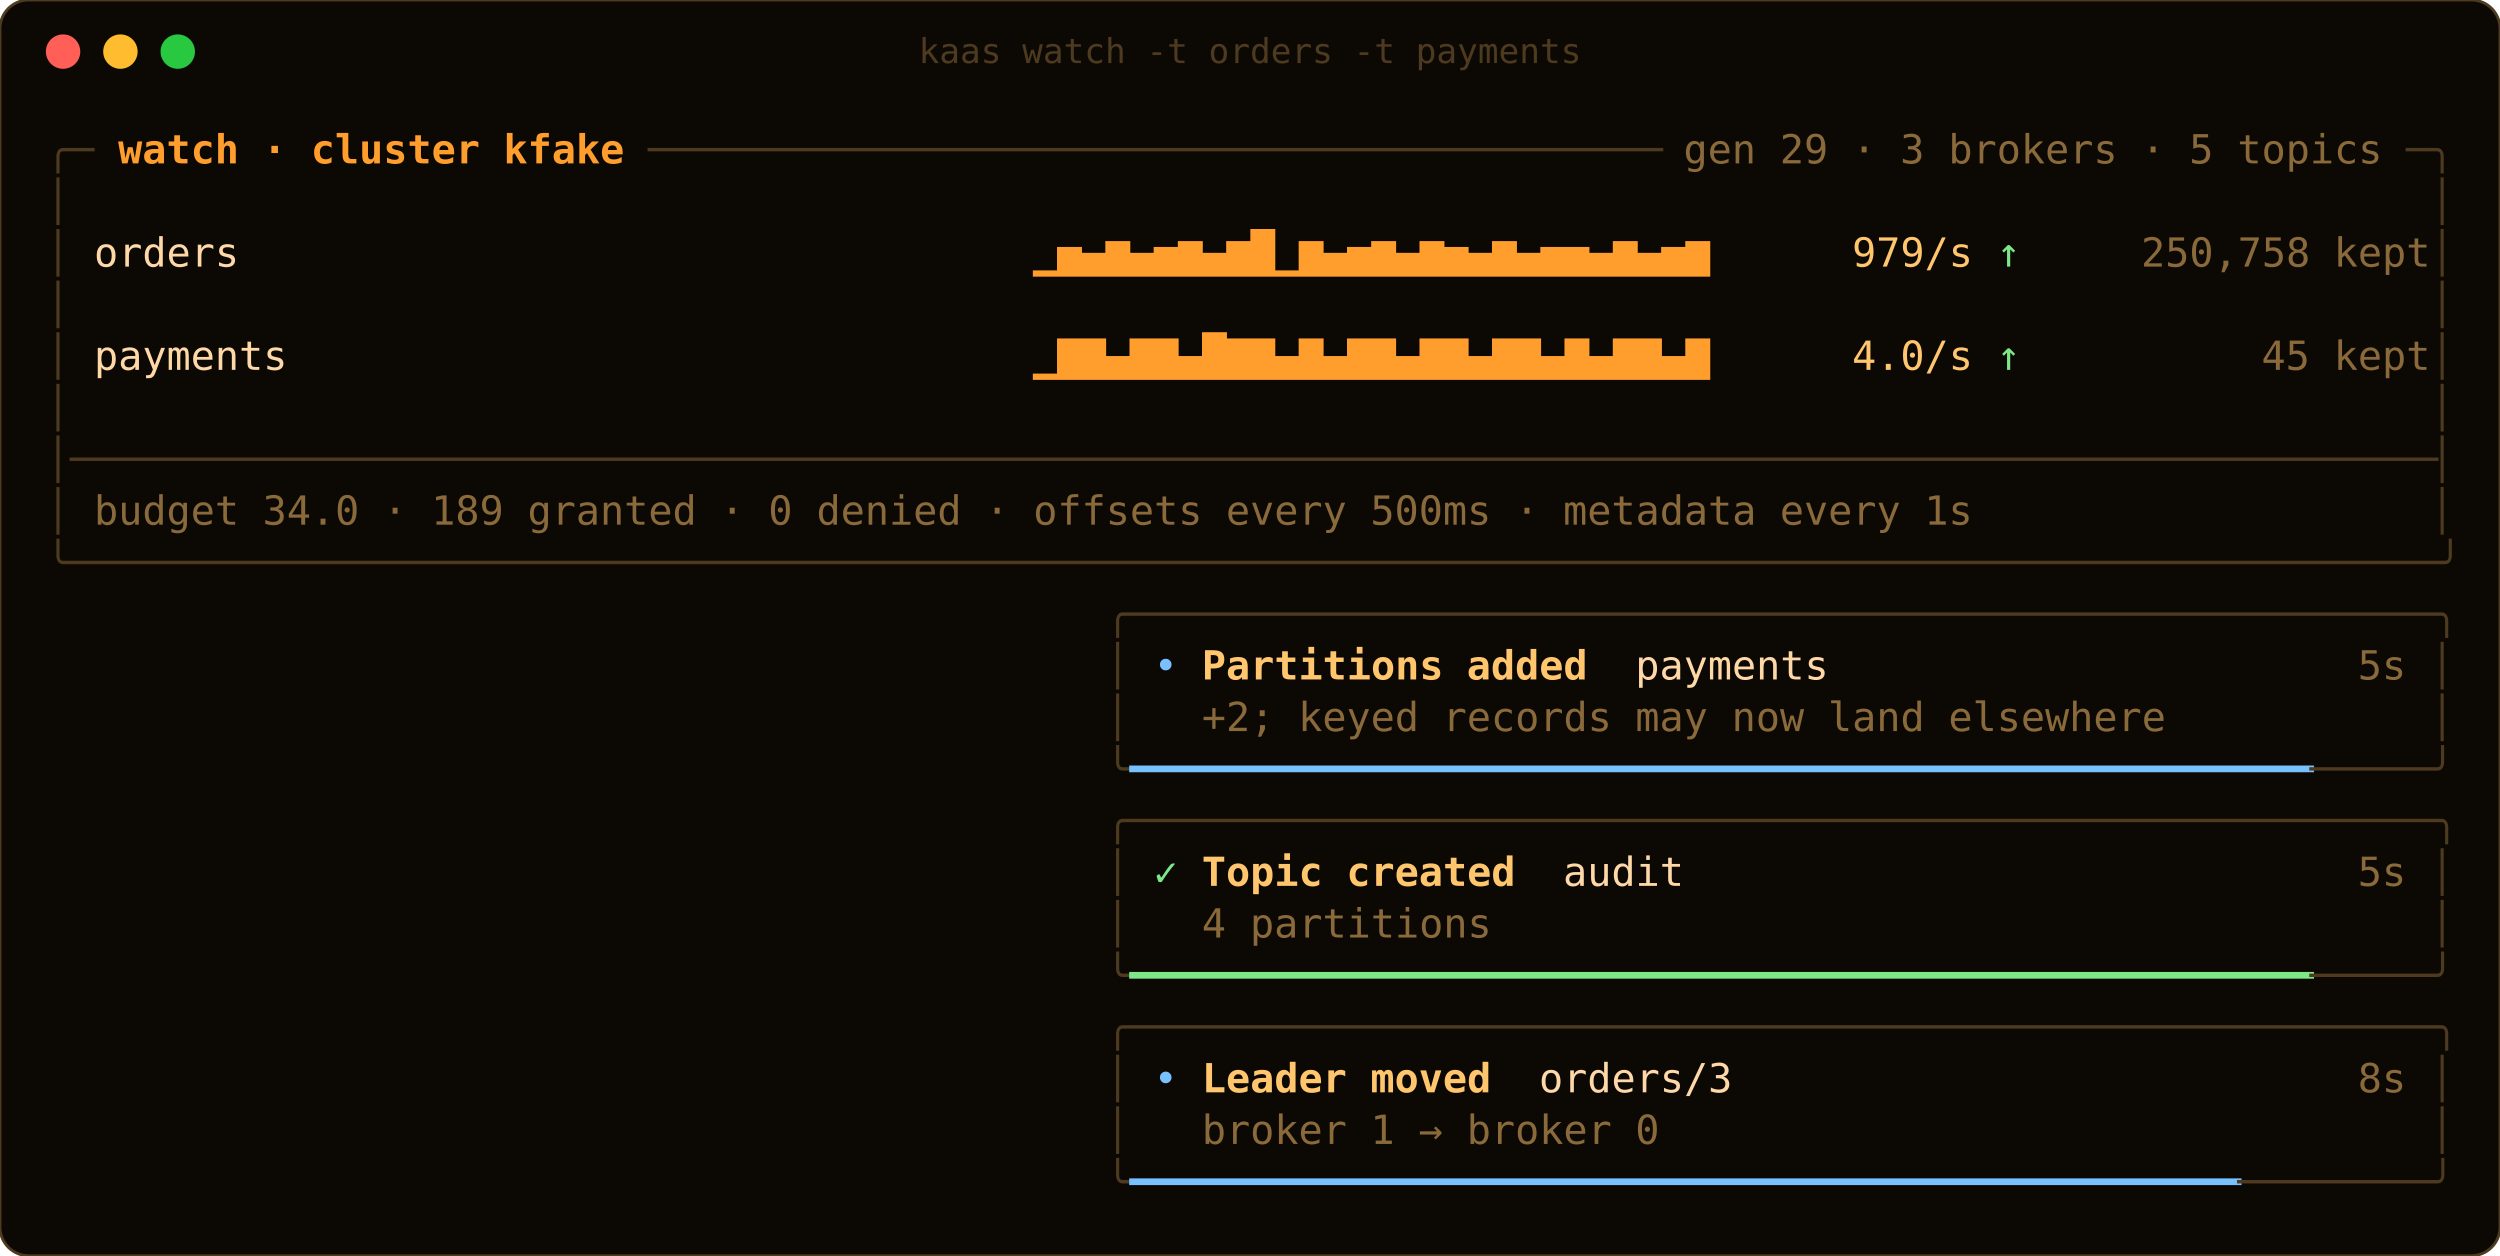
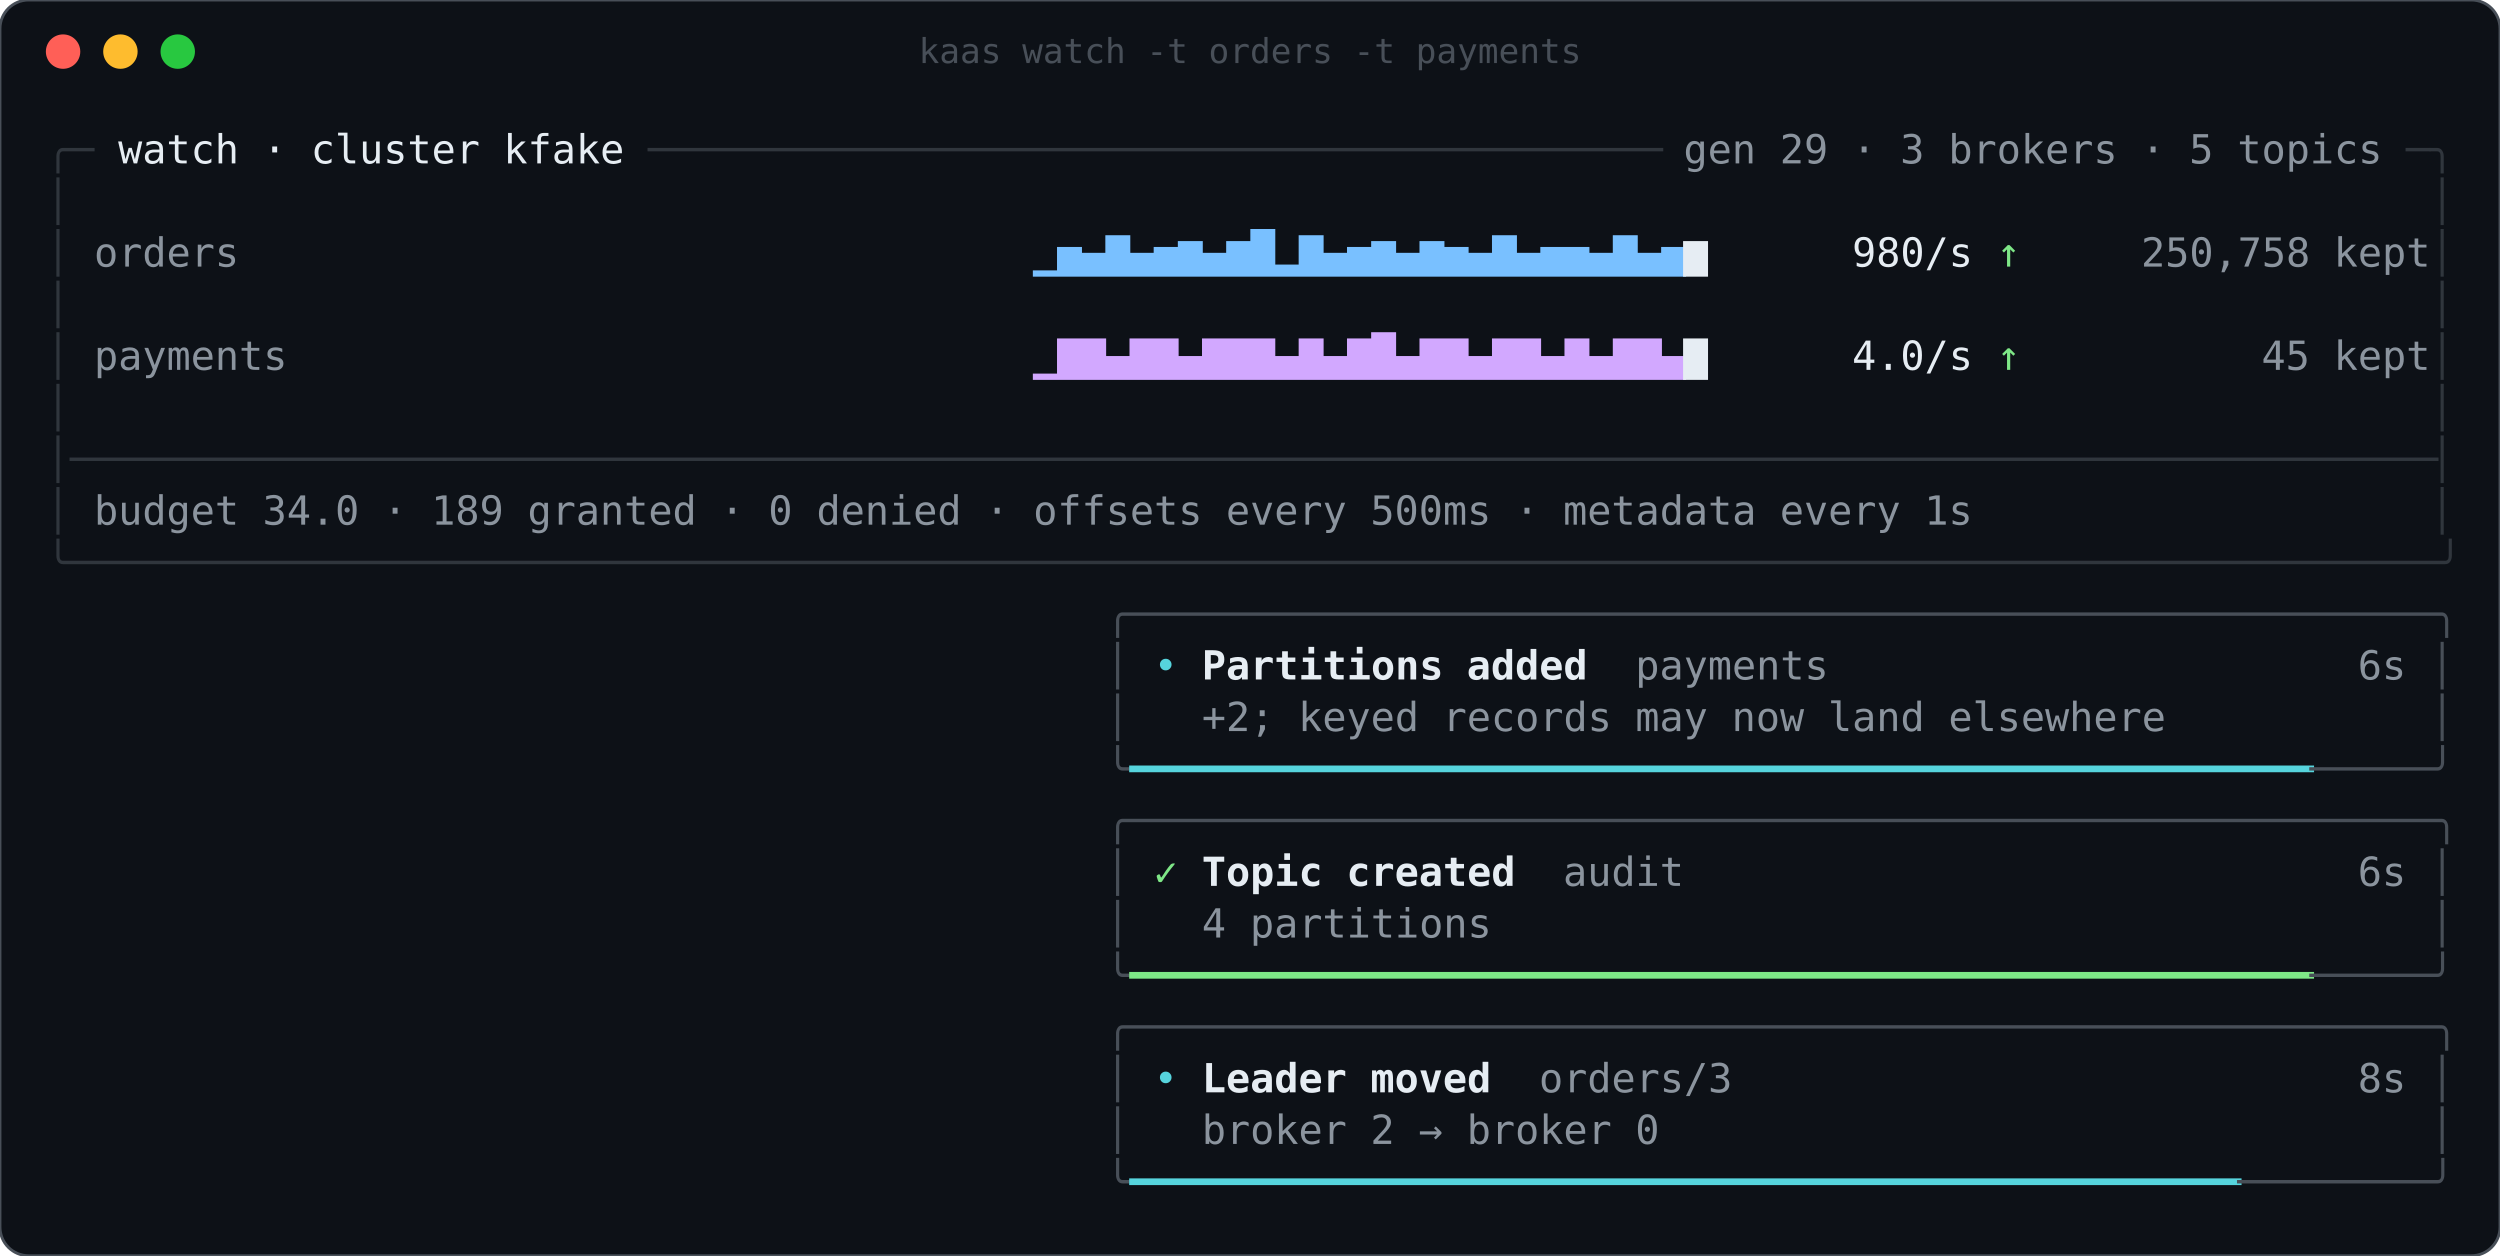
<svg xmlns="http://www.w3.org/2000/svg" width="872" height="438" viewBox="0 0 872 438" role="img" aria-label="kaas watch -t orders -t payments">
-   <rect width="100%" height="100%" rx="10" fill="#0c0905" stroke="#4d3a1f" />
+   <rect width="100%" height="100%" rx="10" fill="#0d1117" stroke="#484f58" />
  <circle cx="22" cy="18" r="6" fill="#ff5f57" />
  <circle cx="42" cy="18" r="6" fill="#febc2e" />
  <circle cx="62" cy="18" r="6" fill="#28c840" />
-   <text x="436" y="22" fill="#4d3a1f" font-family="ui-monospace,SFMono-Regular,Menlo,Consolas,monospace" font-size="12" text-anchor="middle">kaas watch -t orders -t payments</text>
+   <text x="436" y="22" fill="#484f58" font-family="ui-monospace,SFMono-Regular,Menlo,Consolas,monospace" font-size="12" text-anchor="middle">kaas watch -t orders -t payments</text>
  <g font-family="ui-monospace,SFMono-Regular,Menlo,Consolas,'DejaVu Sans Mono',monospace" font-size="14" xml:space="preserve">
-     <text x="16.0" y="57.0" fill="#4d3a1f" textLength="16.8" lengthAdjust="spacingAndGlyphs">╭─</text>
-     <text x="41.2" y="57.0" fill="#ff9e2c" font-weight="bold" textLength="42.0" lengthAdjust="spacingAndGlyphs">watch</text>
-     <text x="91.6" y="57.0" fill="#ff9e2c" font-weight="bold" textLength="8.4" lengthAdjust="spacingAndGlyphs">·</text>
-     <text x="108.4" y="57.0" fill="#ff9e2c" font-weight="bold" textLength="58.8" lengthAdjust="spacingAndGlyphs">cluster</text>
-     <text x="175.6" y="57.0" fill="#ff9e2c" font-weight="bold" textLength="42.0" lengthAdjust="spacingAndGlyphs">kfake</text>
-     <text x="226.0" y="57.0" fill="#4d3a1f" textLength="352.8" lengthAdjust="spacingAndGlyphs">──────────────────────────────────────────</text>
-     <text x="587.2" y="57.0" fill="#8a6a3a" textLength="25.2" lengthAdjust="spacingAndGlyphs">gen</text>
-     <text x="620.8" y="57.0" fill="#8a6a3a" textLength="16.8" lengthAdjust="spacingAndGlyphs">29</text>
-     <text x="646.0" y="57.0" fill="#8a6a3a" textLength="8.4" lengthAdjust="spacingAndGlyphs">·</text>
-     <text x="662.8" y="57.0" fill="#8a6a3a" textLength="8.4" lengthAdjust="spacingAndGlyphs">3</text>
-     <text x="679.6" y="57.0" fill="#8a6a3a" textLength="58.8" lengthAdjust="spacingAndGlyphs">brokers</text>
-     <text x="746.8" y="57.0" fill="#8a6a3a" textLength="8.4" lengthAdjust="spacingAndGlyphs">·</text>
-     <text x="763.6" y="57.0" fill="#8a6a3a" textLength="8.4" lengthAdjust="spacingAndGlyphs">5</text>
-     <text x="780.4" y="57.0" fill="#8a6a3a" textLength="50.4" lengthAdjust="spacingAndGlyphs">topics</text>
-     <text x="839.2" y="57.0" fill="#4d3a1f" textLength="8.4" lengthAdjust="spacingAndGlyphs">─</text>
-     <text x="847.6" y="57.0" fill="#4d3a1f" textLength="8.4" lengthAdjust="spacingAndGlyphs">╮</text>
-     <text x="16.0" y="75.0" fill="#4d3a1f" textLength="8.4" lengthAdjust="spacingAndGlyphs">│</text>
-     <text x="847.6" y="75.0" fill="#4d3a1f" textLength="8.4" lengthAdjust="spacingAndGlyphs">│</text>
-     <text x="16.0" y="93.0" fill="#4d3a1f" textLength="8.4" lengthAdjust="spacingAndGlyphs">│</text>
-     <text x="32.8" y="93.0" fill="#ffd8a8" textLength="50.4" lengthAdjust="spacingAndGlyphs">orders</text>
-     <text x="360.4" y="93.0" fill="#ff9e2c" textLength="235.2" lengthAdjust="spacingAndGlyphs">▁▅▄▆▄▅▆▄▆█▁▆▄▅▆▄▆▅▄▆▄▅▅▄▆▄▅▆</text>
-     <text x="646.0" y="93.0" fill="#ffc66d" textLength="42.0" lengthAdjust="spacingAndGlyphs">979/s</text>
+     <text x="16.0" y="57.0" fill="#30363d" textLength="16.8" lengthAdjust="spacingAndGlyphs">╭─</text>
+     <text x="41.2" y="57.0" fill="#e6edf3" textLength="42.0" lengthAdjust="spacingAndGlyphs">watch</text>
+     <text x="91.6" y="57.0" fill="#e6edf3" textLength="8.4" lengthAdjust="spacingAndGlyphs">·</text>
+     <text x="108.4" y="57.0" fill="#e6edf3" textLength="58.8" lengthAdjust="spacingAndGlyphs">cluster</text>
+     <text x="175.6" y="57.0" fill="#e6edf3" textLength="42.0" lengthAdjust="spacingAndGlyphs">kfake</text>
+     <text x="226.0" y="57.0" fill="#30363d" textLength="352.8" lengthAdjust="spacingAndGlyphs">──────────────────────────────────────────</text>
+     <text x="587.2" y="57.0" fill="#8b949e" textLength="25.2" lengthAdjust="spacingAndGlyphs">gen</text>
+     <text x="620.8" y="57.0" fill="#8b949e" textLength="16.8" lengthAdjust="spacingAndGlyphs">29</text>
+     <text x="646.0" y="57.0" fill="#8b949e" textLength="8.4" lengthAdjust="spacingAndGlyphs">·</text>
+     <text x="662.8" y="57.0" fill="#8b949e" textLength="8.4" lengthAdjust="spacingAndGlyphs">3</text>
+     <text x="679.6" y="57.0" fill="#8b949e" textLength="58.8" lengthAdjust="spacingAndGlyphs">brokers</text>
+     <text x="746.8" y="57.0" fill="#8b949e" textLength="8.4" lengthAdjust="spacingAndGlyphs">·</text>
+     <text x="763.6" y="57.0" fill="#8b949e" textLength="8.4" lengthAdjust="spacingAndGlyphs">5</text>
+     <text x="780.4" y="57.0" fill="#8b949e" textLength="50.4" lengthAdjust="spacingAndGlyphs">topics</text>
+     <text x="839.2" y="57.0" fill="#30363d" textLength="8.4" lengthAdjust="spacingAndGlyphs">─</text>
+     <text x="847.6" y="57.0" fill="#30363d" textLength="8.4" lengthAdjust="spacingAndGlyphs">╮</text>
+     <text x="16.0" y="75.0" fill="#30363d" textLength="8.4" lengthAdjust="spacingAndGlyphs">│</text>
+     <text x="847.6" y="75.0" fill="#30363d" textLength="8.4" lengthAdjust="spacingAndGlyphs">│</text>
+     <text x="16.0" y="93.0" fill="#30363d" textLength="8.4" lengthAdjust="spacingAndGlyphs">│</text>
+     <text x="32.8" y="93.0" fill="#8b949e" textLength="50.4" lengthAdjust="spacingAndGlyphs">orders</text>
+     <text x="360.4" y="93.0" fill="#79c0ff" textLength="226.8" lengthAdjust="spacingAndGlyphs">▁▅▄▇▄▅▆▄▆█▂▇▄▅▆▄▆▅▄▇▄▅▅▄▇▄▅</text>
+     <text x="587.2" y="93.0" fill="#e6edf3" textLength="8.4" lengthAdjust="spacingAndGlyphs">▆</text>
+     <text x="646.0" y="93.0" fill="#e6edf3" textLength="42.0" lengthAdjust="spacingAndGlyphs">980/s</text>
    <text x="696.4" y="93.0" fill="#7ee787" textLength="8.4" lengthAdjust="spacingAndGlyphs">↑</text>
-     <text x="746.8" y="93.0" fill="#8a6a3a" textLength="58.8" lengthAdjust="spacingAndGlyphs">250,758</text>
-     <text x="814.0" y="93.0" fill="#8a6a3a" textLength="33.6" lengthAdjust="spacingAndGlyphs">kept</text>
-     <text x="847.6" y="93.0" fill="#4d3a1f" textLength="8.4" lengthAdjust="spacingAndGlyphs">│</text>
-     <text x="16.0" y="111.0" fill="#4d3a1f" textLength="8.4" lengthAdjust="spacingAndGlyphs">│</text>
-     <text x="847.6" y="111.0" fill="#4d3a1f" textLength="8.4" lengthAdjust="spacingAndGlyphs">│</text>
-     <text x="16.0" y="129.0" fill="#4d3a1f" textLength="8.4" lengthAdjust="spacingAndGlyphs">│</text>
-     <text x="32.8" y="129.0" fill="#ffd8a8" textLength="67.2" lengthAdjust="spacingAndGlyphs">payments</text>
-     <text x="360.4" y="129.0" fill="#ff9e2c" textLength="235.2" lengthAdjust="spacingAndGlyphs">▁▇▇▄▇▇▄█▇▇▄▇▄▇▇▄▇▇▄▇▇▄▇▄▇▇▄▇</text>
-     <text x="646.0" y="129.0" fill="#ffc66d" textLength="42.0" lengthAdjust="spacingAndGlyphs">4.0/s</text>
+     <text x="746.8" y="93.0" fill="#8b949e" textLength="58.8" lengthAdjust="spacingAndGlyphs">250,758</text>
+     <text x="814.0" y="93.0" fill="#8b949e" textLength="33.6" lengthAdjust="spacingAndGlyphs">kept</text>
+     <text x="847.6" y="93.0" fill="#30363d" textLength="8.4" lengthAdjust="spacingAndGlyphs">│</text>
+     <text x="16.0" y="111.0" fill="#30363d" textLength="8.4" lengthAdjust="spacingAndGlyphs">│</text>
+     <text x="847.6" y="111.0" fill="#30363d" textLength="8.4" lengthAdjust="spacingAndGlyphs">│</text>
+     <text x="16.0" y="129.0" fill="#30363d" textLength="8.4" lengthAdjust="spacingAndGlyphs">│</text>
+     <text x="32.8" y="129.0" fill="#8b949e" textLength="67.2" lengthAdjust="spacingAndGlyphs">payments</text>
+     <text x="360.4" y="129.0" fill="#d2a8ff" textLength="226.8" lengthAdjust="spacingAndGlyphs">▁▇▇▄▇▇▄▇▇▇▄▇▄▇█▄▇▇▄▇▇▄▇▄▇▇▄</text>
+     <text x="587.2" y="129.0" fill="#e6edf3" textLength="8.4" lengthAdjust="spacingAndGlyphs">▇</text>
+     <text x="646.0" y="129.0" fill="#e6edf3" textLength="42.0" lengthAdjust="spacingAndGlyphs">4.0/s</text>
    <text x="696.4" y="129.0" fill="#7ee787" textLength="8.4" lengthAdjust="spacingAndGlyphs">↑</text>
-     <text x="788.8" y="129.0" fill="#8a6a3a" textLength="16.8" lengthAdjust="spacingAndGlyphs">45</text>
-     <text x="814.0" y="129.0" fill="#8a6a3a" textLength="33.6" lengthAdjust="spacingAndGlyphs">kept</text>
-     <text x="847.6" y="129.0" fill="#4d3a1f" textLength="8.4" lengthAdjust="spacingAndGlyphs">│</text>
-     <text x="16.0" y="147.0" fill="#4d3a1f" textLength="8.4" lengthAdjust="spacingAndGlyphs">│</text>
-     <text x="847.6" y="147.0" fill="#4d3a1f" textLength="8.4" lengthAdjust="spacingAndGlyphs">│</text>
-     <text x="16.0" y="165.0" fill="#4d3a1f" textLength="8.4" lengthAdjust="spacingAndGlyphs">│</text>
-     <text x="24.4" y="165.0" fill="#4d3a1f" textLength="823.2" lengthAdjust="spacingAndGlyphs">──────────────────────────────────────────────────────────────────────────────────────────────────</text>
-     <text x="847.6" y="165.0" fill="#4d3a1f" textLength="8.4" lengthAdjust="spacingAndGlyphs">│</text>
-     <text x="16.0" y="183.0" fill="#4d3a1f" textLength="8.4" lengthAdjust="spacingAndGlyphs">│</text>
-     <text x="32.8" y="183.0" fill="#8a6a3a" textLength="50.4" lengthAdjust="spacingAndGlyphs">budget</text>
-     <text x="91.6" y="183.0" fill="#8a6a3a" textLength="33.6" lengthAdjust="spacingAndGlyphs">34.0</text>
-     <text x="133.6" y="183.0" fill="#8a6a3a" textLength="8.4" lengthAdjust="spacingAndGlyphs">·</text>
-     <text x="150.4" y="183.0" fill="#8a6a3a" textLength="25.2" lengthAdjust="spacingAndGlyphs">189</text>
-     <text x="184.0" y="183.0" fill="#8a6a3a" textLength="58.8" lengthAdjust="spacingAndGlyphs">granted</text>
-     <text x="251.2" y="183.0" fill="#8a6a3a" textLength="8.4" lengthAdjust="spacingAndGlyphs">·</text>
-     <text x="268.0" y="183.0" fill="#8a6a3a" textLength="8.4" lengthAdjust="spacingAndGlyphs">0</text>
-     <text x="284.8" y="183.0" fill="#8a6a3a" textLength="50.4" lengthAdjust="spacingAndGlyphs">denied</text>
-     <text x="343.6" y="183.0" fill="#8a6a3a" textLength="8.4" lengthAdjust="spacingAndGlyphs">·</text>
-     <text x="360.4" y="183.0" fill="#8a6a3a" textLength="58.8" lengthAdjust="spacingAndGlyphs">offsets</text>
-     <text x="427.6" y="183.0" fill="#8a6a3a" textLength="42.0" lengthAdjust="spacingAndGlyphs">every</text>
-     <text x="478.0" y="183.0" fill="#8a6a3a" textLength="42.0" lengthAdjust="spacingAndGlyphs">500ms</text>
-     <text x="528.4" y="183.0" fill="#8a6a3a" textLength="8.4" lengthAdjust="spacingAndGlyphs">·</text>
-     <text x="545.2" y="183.0" fill="#8a6a3a" textLength="67.2" lengthAdjust="spacingAndGlyphs">metadata</text>
-     <text x="620.8" y="183.0" fill="#8a6a3a" textLength="42.0" lengthAdjust="spacingAndGlyphs">every</text>
-     <text x="671.2" y="183.0" fill="#8a6a3a" textLength="16.8" lengthAdjust="spacingAndGlyphs">1s</text>
-     <text x="847.6" y="183.0" fill="#4d3a1f" textLength="8.4" lengthAdjust="spacingAndGlyphs">│</text>
-     <text x="16.0" y="201.0" fill="#4d3a1f" textLength="840.0" lengthAdjust="spacingAndGlyphs">╰──────────────────────────────────────────────────────────────────────────────────────────────────╯</text>
-     <text x="385.6" y="219.0" fill="#4d3a1f" textLength="470.4" lengthAdjust="spacingAndGlyphs">╭──────────────────────────────────────────────────────╮</text>
-     <text x="385.6" y="237.0" fill="#4d3a1f" textLength="8.4" lengthAdjust="spacingAndGlyphs">│</text>
-     <text x="402.4" y="237.0" fill="#79c0ff" textLength="8.4" lengthAdjust="spacingAndGlyphs">•</text>
-     <text x="419.2" y="237.0" fill="#ffc66d" font-weight="bold" textLength="84.0" lengthAdjust="spacingAndGlyphs">Partitions</text>
-     <text x="511.6" y="237.0" fill="#ffc66d" font-weight="bold" textLength="42.0" lengthAdjust="spacingAndGlyphs">added</text>
-     <text x="570.4" y="237.0" fill="#ffd8a8" textLength="67.2" lengthAdjust="spacingAndGlyphs">payments</text>
-     <text x="822.4" y="237.0" fill="#8a6a3a" textLength="16.8" lengthAdjust="spacingAndGlyphs">5s</text>
-     <text x="847.6" y="237.0" fill="#4d3a1f" textLength="8.4" lengthAdjust="spacingAndGlyphs">│</text>
-     <text x="385.6" y="255.0" fill="#4d3a1f" textLength="8.4" lengthAdjust="spacingAndGlyphs">│</text>
-     <text x="419.2" y="255.0" fill="#8a6a3a" textLength="25.2" lengthAdjust="spacingAndGlyphs">+2;</text>
-     <text x="452.8" y="255.0" fill="#8a6a3a" textLength="42.0" lengthAdjust="spacingAndGlyphs">keyed</text>
-     <text x="503.2" y="255.0" fill="#8a6a3a" textLength="58.8" lengthAdjust="spacingAndGlyphs">records</text>
-     <text x="570.4" y="255.0" fill="#8a6a3a" textLength="25.2" lengthAdjust="spacingAndGlyphs">may</text>
-     <text x="604.0" y="255.0" fill="#8a6a3a" textLength="25.2" lengthAdjust="spacingAndGlyphs">now</text>
-     <text x="637.6" y="255.0" fill="#8a6a3a" textLength="33.6" lengthAdjust="spacingAndGlyphs">land</text>
-     <text x="679.6" y="255.0" fill="#8a6a3a" textLength="75.6" lengthAdjust="spacingAndGlyphs">elsewhere</text>
-     <text x="847.6" y="255.0" fill="#4d3a1f" textLength="8.4" lengthAdjust="spacingAndGlyphs">│</text>
-     <text x="385.6" y="273.0" fill="#4d3a1f" textLength="8.4" lengthAdjust="spacingAndGlyphs">╰</text>
-     <text x="394.0" y="273.0" fill="#79c0ff" textLength="411.6" lengthAdjust="spacingAndGlyphs">━━━━━━━━━━━━━━━━━━━━━━━━━━━━━━━━━━━━━━━━━━━━━━━━━</text>
-     <text x="805.6" y="273.0" fill="#4d3a1f" textLength="50.4" lengthAdjust="spacingAndGlyphs">─────╯</text>
-     <text x="385.6" y="291.0" fill="#4d3a1f" textLength="470.4" lengthAdjust="spacingAndGlyphs">╭──────────────────────────────────────────────────────╮</text>
-     <text x="385.6" y="309.0" fill="#4d3a1f" textLength="8.4" lengthAdjust="spacingAndGlyphs">│</text>
+     <text x="788.8" y="129.0" fill="#8b949e" textLength="16.8" lengthAdjust="spacingAndGlyphs">45</text>
+     <text x="814.0" y="129.0" fill="#8b949e" textLength="33.6" lengthAdjust="spacingAndGlyphs">kept</text>
+     <text x="847.6" y="129.0" fill="#30363d" textLength="8.4" lengthAdjust="spacingAndGlyphs">│</text>
+     <text x="16.0" y="147.0" fill="#30363d" textLength="8.4" lengthAdjust="spacingAndGlyphs">│</text>
+     <text x="847.6" y="147.0" fill="#30363d" textLength="8.4" lengthAdjust="spacingAndGlyphs">│</text>
+     <text x="16.0" y="165.0" fill="#30363d" textLength="8.4" lengthAdjust="spacingAndGlyphs">│</text>
+     <text x="24.4" y="165.0" fill="#30363d" textLength="823.2" lengthAdjust="spacingAndGlyphs">──────────────────────────────────────────────────────────────────────────────────────────────────</text>
+     <text x="847.6" y="165.0" fill="#30363d" textLength="8.4" lengthAdjust="spacingAndGlyphs">│</text>
+     <text x="16.0" y="183.0" fill="#30363d" textLength="8.4" lengthAdjust="spacingAndGlyphs">│</text>
+     <text x="32.8" y="183.0" fill="#8b949e" textLength="50.4" lengthAdjust="spacingAndGlyphs">budget</text>
+     <text x="91.6" y="183.0" fill="#8b949e" textLength="33.6" lengthAdjust="spacingAndGlyphs">34.0</text>
+     <text x="133.6" y="183.0" fill="#8b949e" textLength="8.4" lengthAdjust="spacingAndGlyphs">·</text>
+     <text x="150.4" y="183.0" fill="#8b949e" textLength="25.2" lengthAdjust="spacingAndGlyphs">189</text>
+     <text x="184.0" y="183.0" fill="#8b949e" textLength="58.8" lengthAdjust="spacingAndGlyphs">granted</text>
+     <text x="251.2" y="183.0" fill="#8b949e" textLength="8.4" lengthAdjust="spacingAndGlyphs">·</text>
+     <text x="268.0" y="183.0" fill="#8b949e" textLength="8.4" lengthAdjust="spacingAndGlyphs">0</text>
+     <text x="284.8" y="183.0" fill="#8b949e" textLength="50.4" lengthAdjust="spacingAndGlyphs">denied</text>
+     <text x="343.6" y="183.0" fill="#8b949e" textLength="8.4" lengthAdjust="spacingAndGlyphs">·</text>
+     <text x="360.4" y="183.0" fill="#8b949e" textLength="58.8" lengthAdjust="spacingAndGlyphs">offsets</text>
+     <text x="427.6" y="183.0" fill="#8b949e" textLength="42.0" lengthAdjust="spacingAndGlyphs">every</text>
+     <text x="478.0" y="183.0" fill="#8b949e" textLength="42.0" lengthAdjust="spacingAndGlyphs">500ms</text>
+     <text x="528.4" y="183.0" fill="#8b949e" textLength="8.4" lengthAdjust="spacingAndGlyphs">·</text>
+     <text x="545.2" y="183.0" fill="#8b949e" textLength="67.2" lengthAdjust="spacingAndGlyphs">metadata</text>
+     <text x="620.8" y="183.0" fill="#8b949e" textLength="42.0" lengthAdjust="spacingAndGlyphs">every</text>
+     <text x="671.2" y="183.0" fill="#8b949e" textLength="16.8" lengthAdjust="spacingAndGlyphs">1s</text>
+     <text x="847.6" y="183.0" fill="#30363d" textLength="8.4" lengthAdjust="spacingAndGlyphs">│</text>
+     <text x="16.0" y="201.0" fill="#30363d" textLength="840.0" lengthAdjust="spacingAndGlyphs">╰──────────────────────────────────────────────────────────────────────────────────────────────────╯</text>
+     <text x="385.6" y="219.0" fill="#484f58" textLength="470.4" lengthAdjust="spacingAndGlyphs">╭──────────────────────────────────────────────────────╮</text>
+     <text x="385.6" y="237.0" fill="#484f58" textLength="8.4" lengthAdjust="spacingAndGlyphs">│</text>
+     <text x="402.4" y="237.0" fill="#56d4dd" textLength="8.4" lengthAdjust="spacingAndGlyphs">•</text>
+     <text x="419.2" y="237.0" fill="#e6edf3" font-weight="bold" textLength="84.0" lengthAdjust="spacingAndGlyphs">Partitions</text>
+     <text x="511.6" y="237.0" fill="#e6edf3" font-weight="bold" textLength="42.0" lengthAdjust="spacingAndGlyphs">added</text>
+     <text x="570.4" y="237.0" fill="#8b949e" textLength="67.2" lengthAdjust="spacingAndGlyphs">payments</text>
+     <text x="822.4" y="237.0" fill="#8b949e" textLength="16.8" lengthAdjust="spacingAndGlyphs">6s</text>
+     <text x="847.6" y="237.0" fill="#484f58" textLength="8.4" lengthAdjust="spacingAndGlyphs">│</text>
+     <text x="385.6" y="255.0" fill="#484f58" textLength="8.4" lengthAdjust="spacingAndGlyphs">│</text>
+     <text x="419.2" y="255.0" fill="#8b949e" textLength="25.2" lengthAdjust="spacingAndGlyphs">+2;</text>
+     <text x="452.8" y="255.0" fill="#8b949e" textLength="42.0" lengthAdjust="spacingAndGlyphs">keyed</text>
+     <text x="503.2" y="255.0" fill="#8b949e" textLength="58.8" lengthAdjust="spacingAndGlyphs">records</text>
+     <text x="570.4" y="255.0" fill="#8b949e" textLength="25.2" lengthAdjust="spacingAndGlyphs">may</text>
+     <text x="604.0" y="255.0" fill="#8b949e" textLength="25.2" lengthAdjust="spacingAndGlyphs">now</text>
+     <text x="637.6" y="255.0" fill="#8b949e" textLength="33.6" lengthAdjust="spacingAndGlyphs">land</text>
+     <text x="679.6" y="255.0" fill="#8b949e" textLength="75.6" lengthAdjust="spacingAndGlyphs">elsewhere</text>
+     <text x="847.6" y="255.0" fill="#484f58" textLength="8.4" lengthAdjust="spacingAndGlyphs">│</text>
+     <text x="385.6" y="273.0" fill="#484f58" textLength="8.4" lengthAdjust="spacingAndGlyphs">╰</text>
+     <text x="394.0" y="273.0" fill="#56d4dd" textLength="411.6" lengthAdjust="spacingAndGlyphs">━━━━━━━━━━━━━━━━━━━━━━━━━━━━━━━━━━━━━━━━━━━━━━━━━</text>
+     <text x="805.6" y="273.0" fill="#484f58" textLength="50.4" lengthAdjust="spacingAndGlyphs">─────╯</text>
+     <text x="385.6" y="291.0" fill="#484f58" textLength="470.4" lengthAdjust="spacingAndGlyphs">╭──────────────────────────────────────────────────────╮</text>
+     <text x="385.6" y="309.0" fill="#484f58" textLength="8.4" lengthAdjust="spacingAndGlyphs">│</text>
    <text x="402.4" y="309.0" fill="#7ee787" textLength="8.4" lengthAdjust="spacingAndGlyphs">✓</text>
-     <text x="419.2" y="309.0" fill="#ffc66d" font-weight="bold" textLength="42.0" lengthAdjust="spacingAndGlyphs">Topic</text>
-     <text x="469.6" y="309.0" fill="#ffc66d" font-weight="bold" textLength="58.8" lengthAdjust="spacingAndGlyphs">created</text>
-     <text x="545.2" y="309.0" fill="#ffd8a8" textLength="42.0" lengthAdjust="spacingAndGlyphs">audit</text>
-     <text x="822.4" y="309.0" fill="#8a6a3a" textLength="16.8" lengthAdjust="spacingAndGlyphs">5s</text>
-     <text x="847.6" y="309.0" fill="#4d3a1f" textLength="8.4" lengthAdjust="spacingAndGlyphs">│</text>
-     <text x="385.6" y="327.0" fill="#4d3a1f" textLength="8.4" lengthAdjust="spacingAndGlyphs">│</text>
-     <text x="419.2" y="327.0" fill="#8a6a3a" textLength="8.4" lengthAdjust="spacingAndGlyphs">4</text>
-     <text x="436.0" y="327.0" fill="#8a6a3a" textLength="84.0" lengthAdjust="spacingAndGlyphs">partitions</text>
-     <text x="847.6" y="327.0" fill="#4d3a1f" textLength="8.4" lengthAdjust="spacingAndGlyphs">│</text>
-     <text x="385.6" y="345.0" fill="#4d3a1f" textLength="8.4" lengthAdjust="spacingAndGlyphs">╰</text>
+     <text x="419.2" y="309.0" fill="#e6edf3" font-weight="bold" textLength="42.0" lengthAdjust="spacingAndGlyphs">Topic</text>
+     <text x="469.6" y="309.0" fill="#e6edf3" font-weight="bold" textLength="58.8" lengthAdjust="spacingAndGlyphs">created</text>
+     <text x="545.2" y="309.0" fill="#8b949e" textLength="42.0" lengthAdjust="spacingAndGlyphs">audit</text>
+     <text x="822.4" y="309.0" fill="#8b949e" textLength="16.8" lengthAdjust="spacingAndGlyphs">6s</text>
+     <text x="847.6" y="309.0" fill="#484f58" textLength="8.4" lengthAdjust="spacingAndGlyphs">│</text>
+     <text x="385.6" y="327.0" fill="#484f58" textLength="8.4" lengthAdjust="spacingAndGlyphs">│</text>
+     <text x="419.2" y="327.0" fill="#8b949e" textLength="8.4" lengthAdjust="spacingAndGlyphs">4</text>
+     <text x="436.0" y="327.0" fill="#8b949e" textLength="84.0" lengthAdjust="spacingAndGlyphs">partitions</text>
+     <text x="847.6" y="327.0" fill="#484f58" textLength="8.4" lengthAdjust="spacingAndGlyphs">│</text>
+     <text x="385.6" y="345.0" fill="#484f58" textLength="8.4" lengthAdjust="spacingAndGlyphs">╰</text>
    <text x="394.0" y="345.0" fill="#7ee787" textLength="411.6" lengthAdjust="spacingAndGlyphs">━━━━━━━━━━━━━━━━━━━━━━━━━━━━━━━━━━━━━━━━━━━━━━━━━</text>
-     <text x="805.6" y="345.0" fill="#4d3a1f" textLength="50.4" lengthAdjust="spacingAndGlyphs">─────╯</text>
-     <text x="385.6" y="363.0" fill="#4d3a1f" textLength="470.4" lengthAdjust="spacingAndGlyphs">╭──────────────────────────────────────────────────────╮</text>
-     <text x="385.6" y="381.0" fill="#4d3a1f" textLength="8.4" lengthAdjust="spacingAndGlyphs">│</text>
-     <text x="402.4" y="381.0" fill="#79c0ff" textLength="8.4" lengthAdjust="spacingAndGlyphs">•</text>
-     <text x="419.2" y="381.0" fill="#ffc66d" font-weight="bold" textLength="50.4" lengthAdjust="spacingAndGlyphs">Leader</text>
-     <text x="478.0" y="381.0" fill="#ffc66d" font-weight="bold" textLength="42.0" lengthAdjust="spacingAndGlyphs">moved</text>
-     <text x="536.8" y="381.0" fill="#ffd8a8" textLength="67.2" lengthAdjust="spacingAndGlyphs">orders/3</text>
-     <text x="822.4" y="381.0" fill="#8a6a3a" textLength="16.8" lengthAdjust="spacingAndGlyphs">8s</text>
-     <text x="847.6" y="381.0" fill="#4d3a1f" textLength="8.4" lengthAdjust="spacingAndGlyphs">│</text>
-     <text x="385.6" y="399.0" fill="#4d3a1f" textLength="8.4" lengthAdjust="spacingAndGlyphs">│</text>
-     <text x="419.2" y="399.0" fill="#8a6a3a" textLength="50.4" lengthAdjust="spacingAndGlyphs">broker</text>
-     <text x="478.0" y="399.0" fill="#8a6a3a" textLength="8.4" lengthAdjust="spacingAndGlyphs">1</text>
-     <text x="494.8" y="399.0" fill="#8a6a3a" textLength="8.4" lengthAdjust="spacingAndGlyphs">→</text>
-     <text x="511.6" y="399.0" fill="#8a6a3a" textLength="50.4" lengthAdjust="spacingAndGlyphs">broker</text>
-     <text x="570.4" y="399.0" fill="#8a6a3a" textLength="8.4" lengthAdjust="spacingAndGlyphs">0</text>
-     <text x="847.6" y="399.0" fill="#4d3a1f" textLength="8.4" lengthAdjust="spacingAndGlyphs">│</text>
-     <text x="385.6" y="417.0" fill="#4d3a1f" textLength="8.4" lengthAdjust="spacingAndGlyphs">╰</text>
-     <text x="394.0" y="417.0" fill="#79c0ff" textLength="386.4" lengthAdjust="spacingAndGlyphs">━━━━━━━━━━━━━━━━━━━━━━━━━━━━━━━━━━━━━━━━━━━━━━</text>
-     <text x="780.4" y="417.0" fill="#4d3a1f" textLength="75.6" lengthAdjust="spacingAndGlyphs">────────╯</text>
+     <text x="805.6" y="345.0" fill="#484f58" textLength="50.4" lengthAdjust="spacingAndGlyphs">─────╯</text>
+     <text x="385.6" y="363.0" fill="#484f58" textLength="470.4" lengthAdjust="spacingAndGlyphs">╭──────────────────────────────────────────────────────╮</text>
+     <text x="385.6" y="381.0" fill="#484f58" textLength="8.4" lengthAdjust="spacingAndGlyphs">│</text>
+     <text x="402.4" y="381.0" fill="#56d4dd" textLength="8.4" lengthAdjust="spacingAndGlyphs">•</text>
+     <text x="419.2" y="381.0" fill="#e6edf3" font-weight="bold" textLength="50.4" lengthAdjust="spacingAndGlyphs">Leader</text>
+     <text x="478.0" y="381.0" fill="#e6edf3" font-weight="bold" textLength="42.0" lengthAdjust="spacingAndGlyphs">moved</text>
+     <text x="536.8" y="381.0" fill="#8b949e" textLength="67.2" lengthAdjust="spacingAndGlyphs">orders/3</text>
+     <text x="822.4" y="381.0" fill="#8b949e" textLength="16.8" lengthAdjust="spacingAndGlyphs">8s</text>
+     <text x="847.6" y="381.0" fill="#484f58" textLength="8.4" lengthAdjust="spacingAndGlyphs">│</text>
+     <text x="385.6" y="399.0" fill="#484f58" textLength="8.4" lengthAdjust="spacingAndGlyphs">│</text>
+     <text x="419.2" y="399.0" fill="#8b949e" textLength="50.4" lengthAdjust="spacingAndGlyphs">broker</text>
+     <text x="478.0" y="399.0" fill="#8b949e" textLength="8.4" lengthAdjust="spacingAndGlyphs">2</text>
+     <text x="494.8" y="399.0" fill="#8b949e" textLength="8.4" lengthAdjust="spacingAndGlyphs">→</text>
+     <text x="511.6" y="399.0" fill="#8b949e" textLength="50.4" lengthAdjust="spacingAndGlyphs">broker</text>
+     <text x="570.4" y="399.0" fill="#8b949e" textLength="8.4" lengthAdjust="spacingAndGlyphs">0</text>
+     <text x="847.6" y="399.0" fill="#484f58" textLength="8.4" lengthAdjust="spacingAndGlyphs">│</text>
+     <text x="385.6" y="417.0" fill="#484f58" textLength="8.4" lengthAdjust="spacingAndGlyphs">╰</text>
+     <text x="394.0" y="417.0" fill="#56d4dd" textLength="386.4" lengthAdjust="spacingAndGlyphs">━━━━━━━━━━━━━━━━━━━━━━━━━━━━━━━━━━━━━━━━━━━━━━</text>
+     <text x="780.4" y="417.0" fill="#484f58" textLength="75.6" lengthAdjust="spacingAndGlyphs">────────╯</text>
  </g>
</svg>
